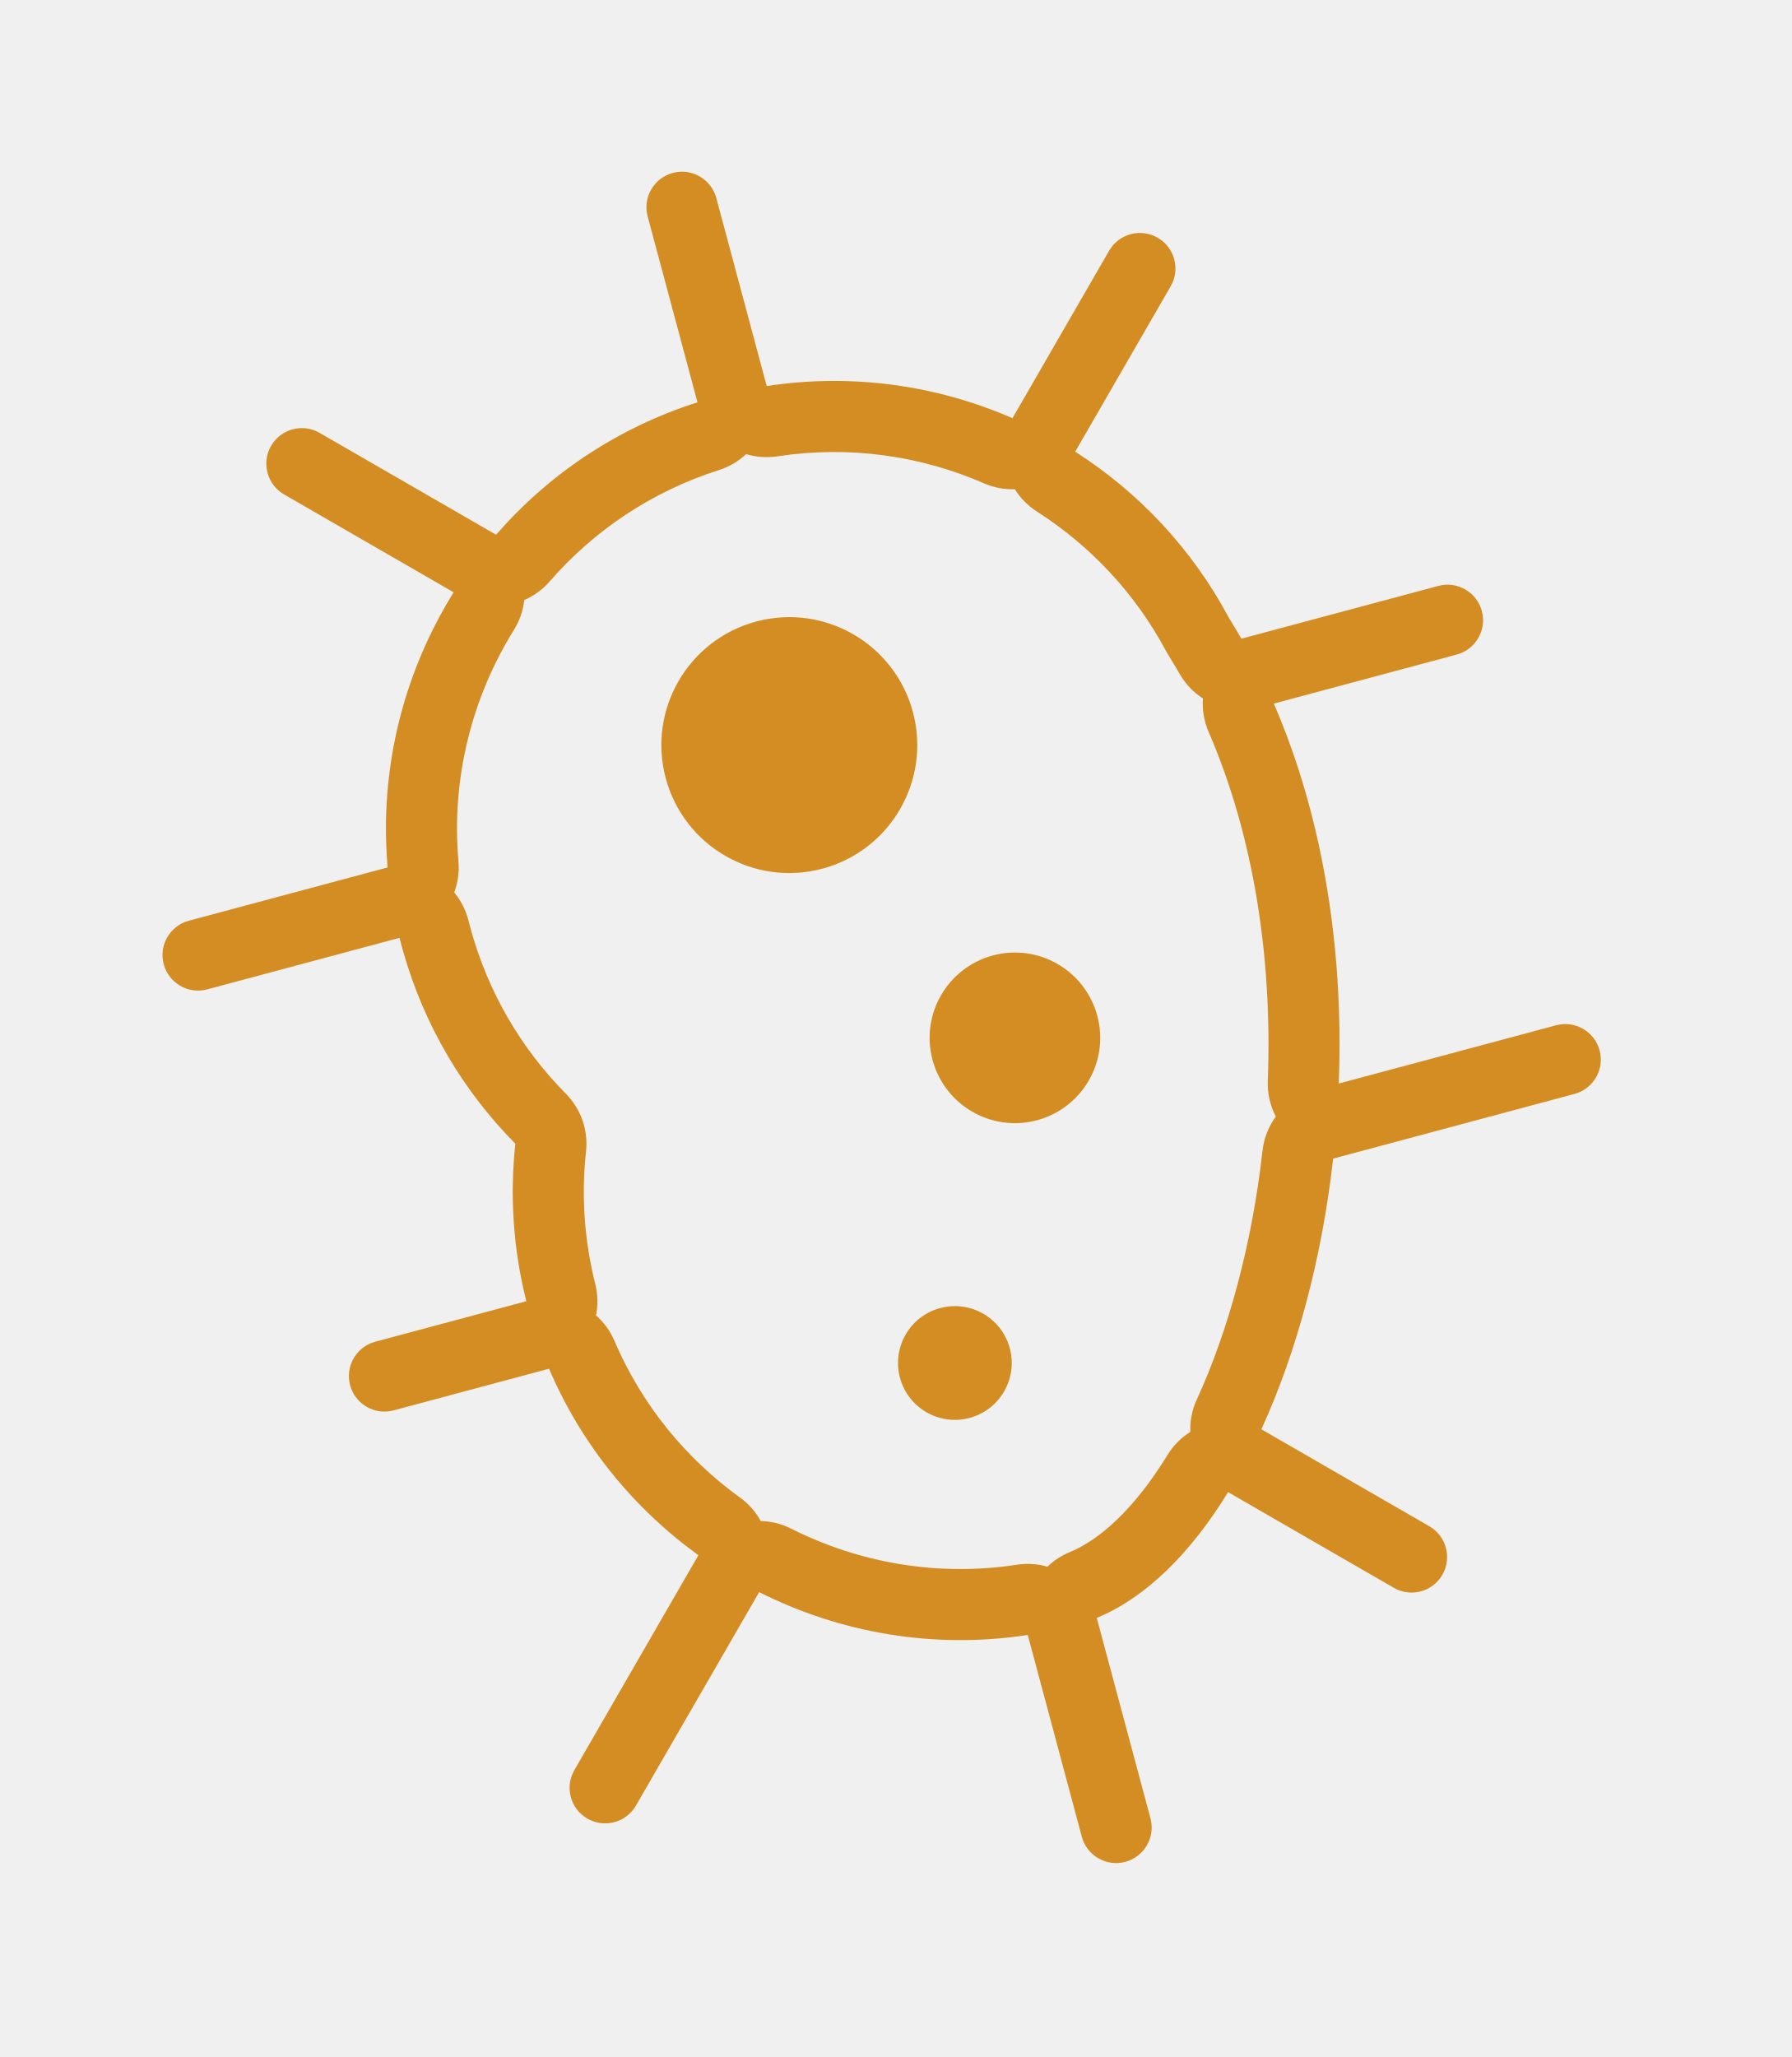
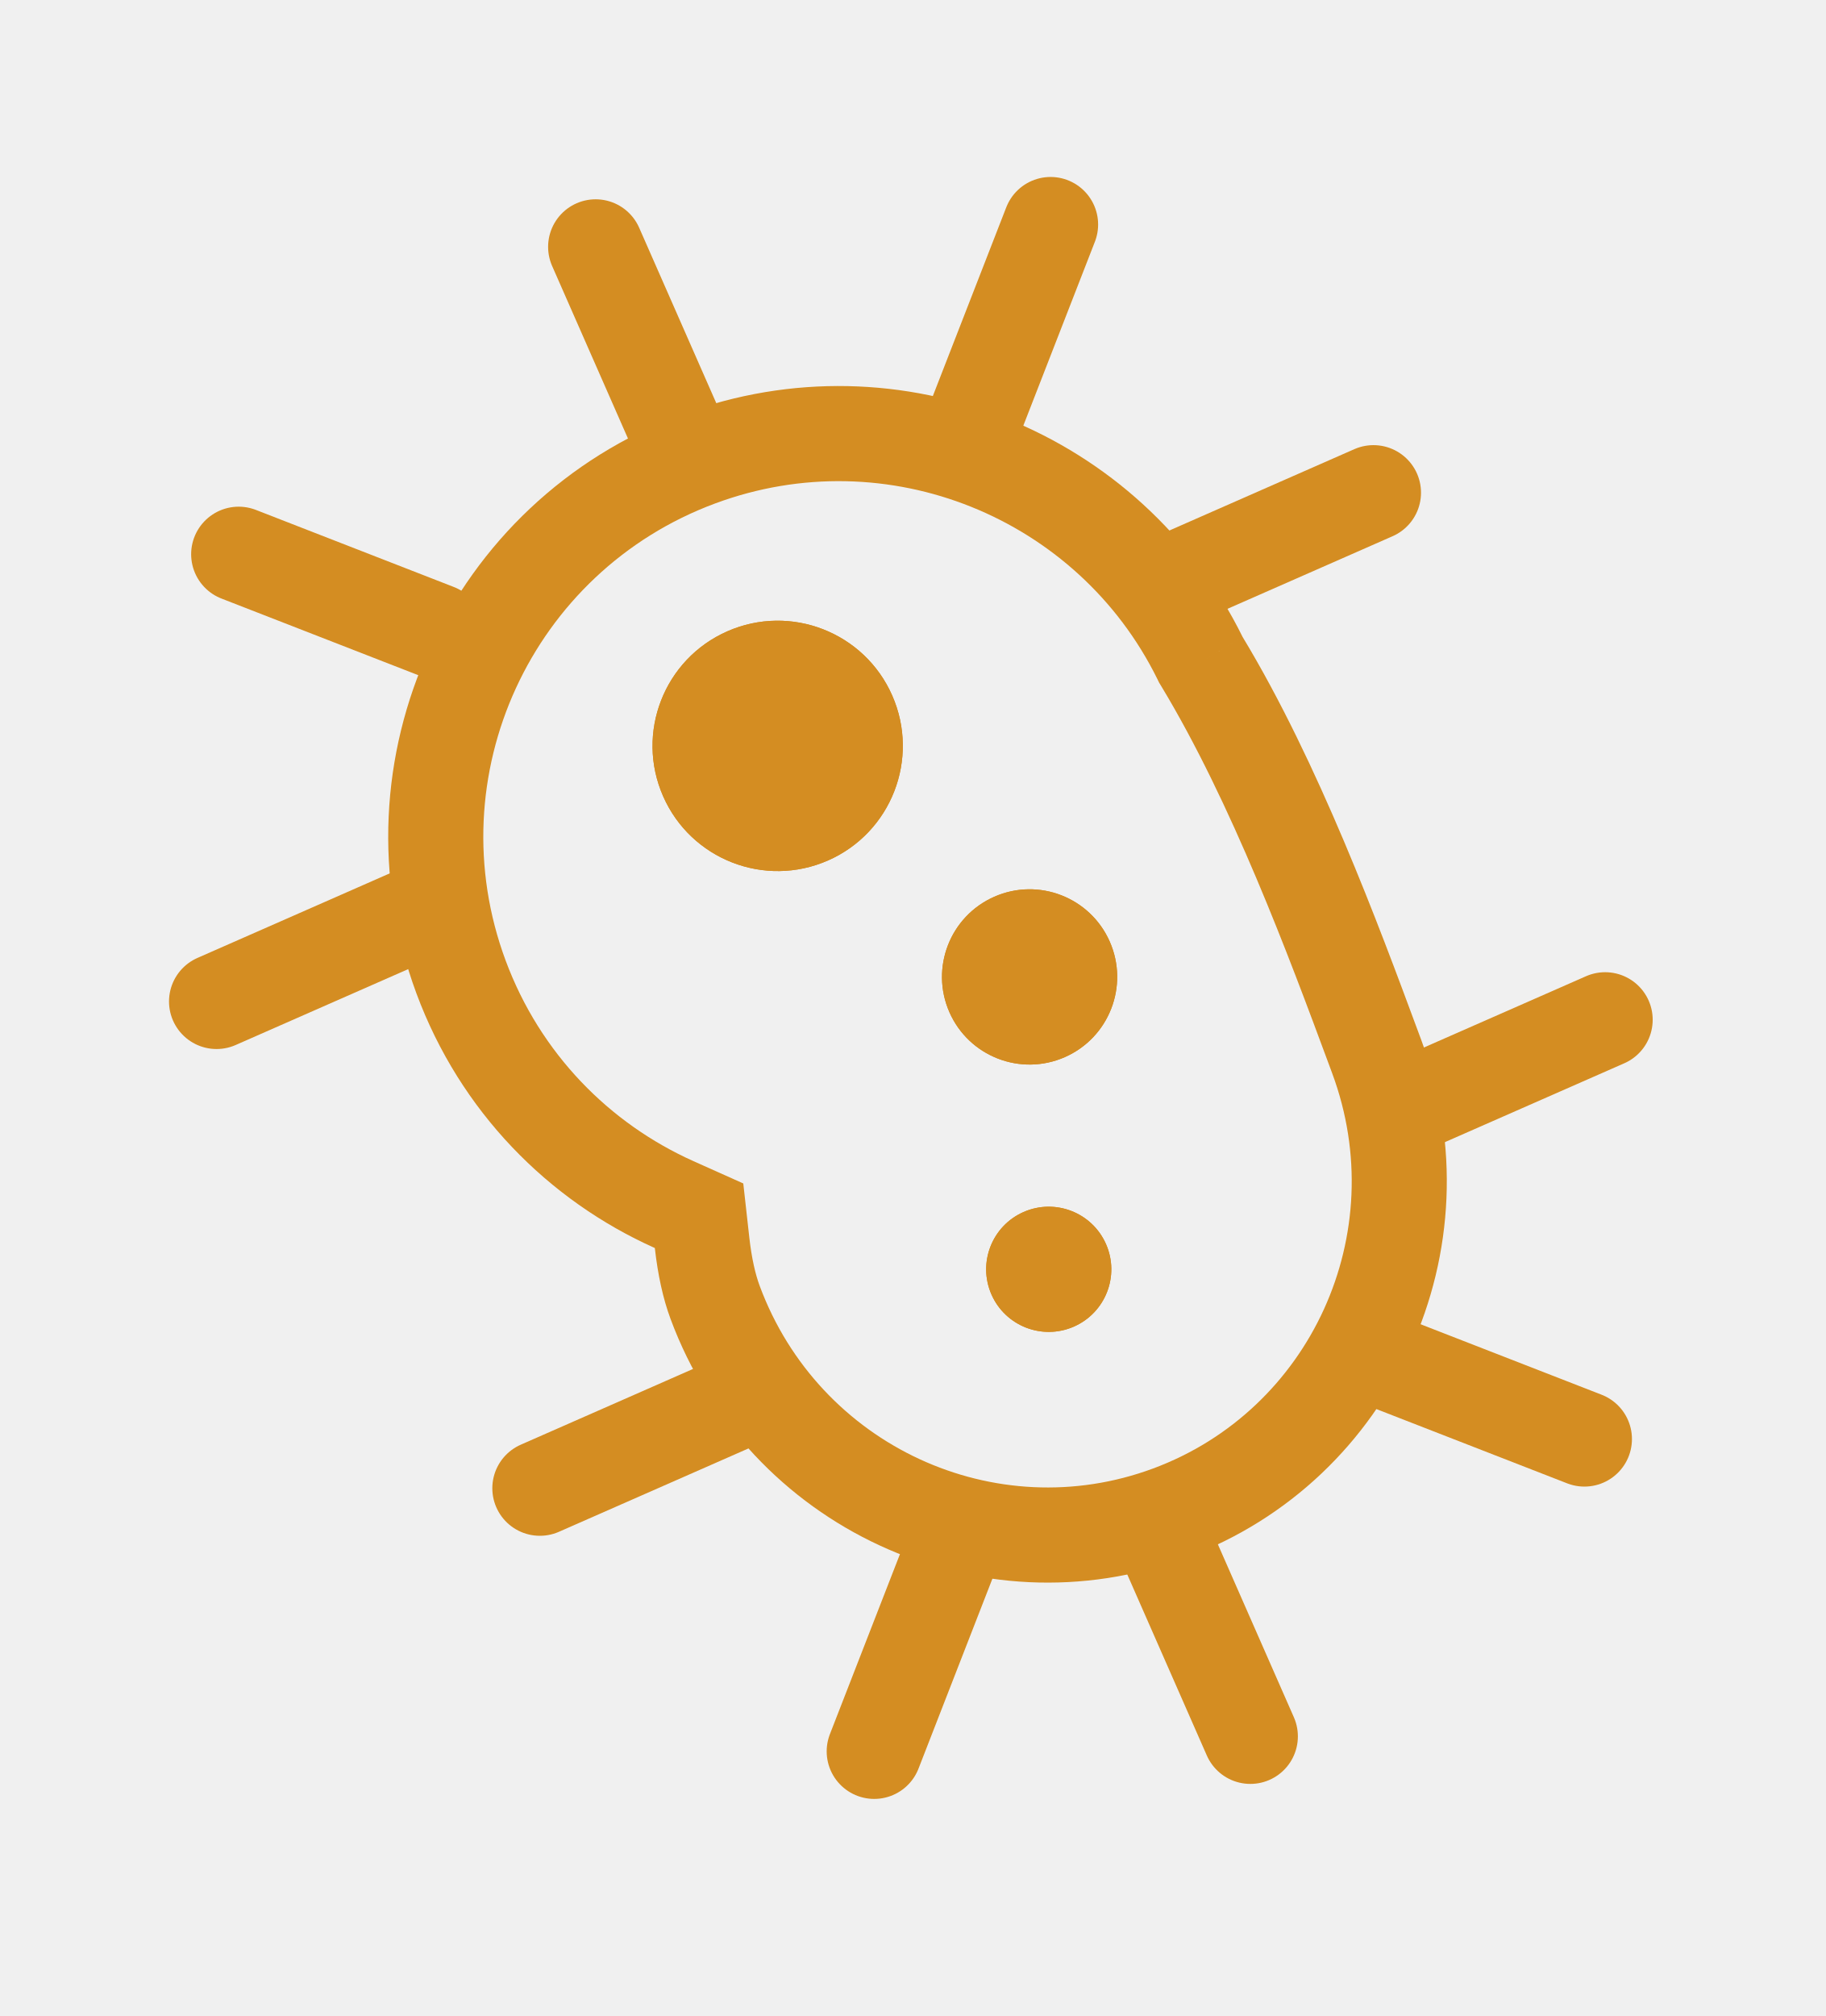
- <svg xmlns="http://www.w3.org/2000/svg" width="81" height="93" viewBox="0 0 81 93" fill="none">
-   <path fill-rule="evenodd" clip-rule="evenodd" d="M31.535 18.189L29.283 9.786C29.053 8.929 29.562 8.048 30.419 7.818C31.276 7.588 32.157 8.097 32.387 8.954L34.665 17.454C38.535 16.863 42.369 17.422 45.776 18.907L50.145 11.339C50.146 11.338 50.147 11.338 50.147 11.336C50.591 10.568 51.574 10.305 52.342 10.748C53.111 11.192 53.374 12.175 52.93 12.943L48.613 20.421C51.483 22.256 53.899 24.816 55.557 27.925C55.753 28.238 55.943 28.555 56.127 28.876L65.031 26.49C65.889 26.26 66.77 26.769 66.999 27.626C67.229 28.483 66.72 29.364 65.863 29.594L57.593 31.81C58.019 32.794 58.396 33.804 58.726 34.833C59.839 38.304 60.414 41.991 60.539 45.658C60.577 46.772 60.573 47.884 60.531 48.988L70.355 46.355C71.212 46.126 72.093 46.634 72.322 47.491C72.552 48.349 72.043 49.23 71.186 49.459L60.322 52.37C60.306 52.374 60.291 52.378 60.275 52.382C59.77 56.887 58.629 61.127 57.03 64.62L64.622 69.003C64.623 69.003 64.624 69.004 64.625 69.004C65.393 69.448 65.656 70.431 65.213 71.199C64.769 71.968 63.786 72.231 63.018 71.787L55.526 67.462C53.839 70.215 51.814 72.231 49.587 73.147L52.016 82.209C52.245 83.066 51.737 83.947 50.88 84.177C50.023 84.407 49.141 83.898 48.912 83.041L46.468 73.92C42.202 74.572 37.98 73.825 34.324 71.982L28.752 81.634C28.308 82.403 27.326 82.666 26.557 82.222C25.788 81.779 25.525 80.796 25.969 80.028C25.969 80.027 25.97 80.026 25.971 80.025L31.577 70.313C28.669 68.215 26.3 65.337 24.824 61.882L17.797 63.765C16.94 63.995 16.059 63.486 15.829 62.629C15.6 61.772 16.108 60.891 16.965 60.661L23.797 58.83C23.195 56.437 23.048 54.032 23.301 51.709C20.976 49.362 19.196 46.415 18.23 43.022C18.201 42.919 18.172 42.816 18.145 42.712C18.117 42.609 18.09 42.505 18.064 42.401L9.37 44.731C8.513 44.961 7.632 44.452 7.402 43.595C7.173 42.738 7.681 41.856 8.538 41.627L17.527 39.218C17.177 35.227 18.032 31.32 19.844 27.932C20.053 27.541 20.275 27.156 20.509 26.779L12.844 22.354C12.075 21.91 11.812 20.927 12.256 20.159C12.7 19.39 13.682 19.127 14.451 19.571L22.43 24.177C24.788 21.464 27.89 19.351 31.535 18.189ZM23.704 27.128C23.652 27.602 23.495 28.063 23.238 28.476C21.331 31.543 20.4 35.199 20.728 38.938C20.771 39.43 20.7 39.91 20.536 40.348C20.84 40.714 21.062 41.147 21.18 41.618C21.202 41.706 21.225 41.793 21.249 41.881C22.044 44.85 23.572 47.416 25.584 49.448C26.266 50.136 26.601 51.095 26.496 52.058C26.283 54.008 26.406 56.029 26.913 58.047C27.034 58.529 27.04 59.012 26.947 59.469C27.297 59.777 27.585 60.165 27.779 60.619C29.019 63.521 31.009 65.94 33.458 67.707C33.858 67.996 34.173 68.361 34.396 68.769C34.861 68.779 35.33 68.89 35.771 69.113C38.85 70.665 42.398 71.291 45.982 70.743C46.456 70.671 46.923 70.706 47.358 70.832C47.642 70.558 47.981 70.332 48.366 70.174C49.724 69.616 51.291 68.221 52.785 65.783C53.054 65.345 53.41 64.994 53.818 64.738C53.8 64.251 53.892 63.753 54.108 63.282C55.547 60.138 56.61 56.236 57.082 52.024C57.146 51.452 57.359 50.923 57.685 50.48C57.427 49.989 57.298 49.433 57.32 48.864C57.53 43.424 56.718 37.873 54.644 33.087C54.436 32.607 54.351 32.089 54.388 31.578C53.964 31.306 53.6 30.931 53.337 30.471C53.175 30.187 53.007 29.907 52.834 29.631C52.794 29.568 52.757 29.503 52.722 29.438C51.329 26.827 49.299 24.674 46.882 23.128C46.465 22.861 46.13 22.514 45.885 22.119C45.419 22.135 44.944 22.05 44.492 21.853C41.624 20.603 38.402 20.134 35.151 20.631C34.663 20.706 34.181 20.666 33.735 20.531C33.396 20.85 32.983 21.1 32.511 21.25C29.445 22.228 26.838 24.003 24.855 26.285C24.53 26.659 24.135 26.942 23.704 27.128Z" fill="#D48D22" />
-   <path d="M41.275 32.19C42.101 35.276 40.27 38.447 37.184 39.274C34.099 40.101 30.927 38.27 30.1 35.184C29.273 32.098 31.105 28.926 34.19 28.1C37.276 27.273 40.448 29.104 41.275 32.19Z" fill="#D48D22" />
-   <path d="M49.612 45.925C50.164 47.982 48.943 50.096 46.886 50.648C44.829 51.199 42.714 49.978 42.163 47.921C41.612 45.864 42.833 43.749 44.89 43.198C46.947 42.647 49.061 43.868 49.612 45.925Z" fill="#D48D22" />
-   <path d="M45.656 60.958C46.023 62.329 45.21 63.739 43.838 64.106C42.467 64.474 41.057 63.66 40.69 62.288C40.322 60.917 41.136 59.507 42.507 59.14C43.879 58.772 45.288 59.586 45.656 60.958Z" fill="#D48D22" />
+ <svg xmlns="http://www.w3.org/2000/svg" width="96" height="106" viewBox="0 0 96 106" fill="none">
+   <mask id="path-1-inside-1" fill="white">
+     <path fill-rule="evenodd" clip-rule="evenodd" d="M34.44 65.621C28.836 63.113 24.204 58.442 21.901 52.231C17.353 39.962 23.611 26.329 35.88 21.781C47.367 17.522 60.051 22.738 65.353 33.49C69.343 40.092 72.501 48.617 74.578 54.221C74.638 54.384 74.698 54.545 74.757 54.703C78.827 65.682 73.286 77.859 62.38 81.902C51.475 85.945 39.335 80.323 35.265 69.345C34.867 68.272 34.596 67.016 34.44 65.621Z" />
+   </mask>
+   <path d="M34.44 65.621L39.409 65.066L39.092 62.225L36.482 61.057L34.44 65.621ZM65.353 33.49L60.869 35.702L60.963 35.894L61.074 36.077L65.353 33.49ZM74.578 54.221L79.266 52.483L79.266 52.483L74.578 54.221ZM36.482 61.057C32.053 59.075 28.407 55.394 26.589 50.493L17.213 53.969C20.002 61.49 25.618 67.151 32.398 70.185L36.482 61.057ZM26.589 50.493C23.001 40.813 27.938 30.058 37.618 26.469L34.142 17.093C19.284 22.601 11.705 39.111 17.213 53.969L26.589 50.493ZM37.618 26.469C46.678 23.11 56.688 27.223 60.869 35.702L69.837 31.279C63.414 18.252 48.056 11.934 34.142 17.093L37.618 26.469ZM61.074 36.077C64.775 42.201 67.78 50.264 69.889 55.958L79.266 52.483C77.224 46.97 73.91 37.983 69.632 30.904L61.074 36.077ZM69.889 55.958C69.95 56.121 70.009 56.283 70.068 56.442L79.445 52.965C79.386 52.807 79.327 52.647 79.266 52.483L69.889 55.958ZM70.068 56.442C73.19 64.86 68.929 74.142 60.642 77.214L64.118 86.59C77.642 81.576 84.464 66.503 79.445 52.965L70.068 56.442ZM60.642 77.214C52.356 80.286 43.074 76.025 39.953 67.607L30.577 71.083C35.596 84.621 50.595 91.604 64.118 86.59L60.642 77.214ZM39.953 67.607C39.732 67.011 39.533 66.173 39.409 65.066L29.471 66.176C29.659 67.859 30.002 69.532 30.577 71.083L39.953 67.607Z" fill="#D48D22" mask="url(#path-1-inside-1)" />
+   <path d="M35.83 23.22L31.327 12.979" stroke="#D48D22" stroke-width="5" stroke-linecap="round" stroke-linejoin="round" />
+   <path d="M65.76 91.297L61.258 81.055" stroke="#D48D22" stroke-width="5" stroke-linecap="round" stroke-linejoin="round" />
+   <path d="M72.236 25.905L61.995 30.408" stroke="#D48D22" stroke-width="5" stroke-linecap="round" stroke-linejoin="round" />
+   <path d="M21.631 48.154L11.389 52.657" stroke="#D48D22" stroke-width="5" stroke-linecap="round" stroke-linejoin="round" />
+   <path d="M84.421 53.618L74.179 58.12" stroke="#D48D22" stroke-width="5" stroke-linecap="round" stroke-linejoin="round" />
+   <path d="M83.33 75.664L72.922 71.613" stroke="#D48D22" stroke-width="5" stroke-linecap="round" stroke-linejoin="round" />
+   <path d="M51.203 22.213L55.254 11.805" stroke="#D48D22" stroke-width="5" stroke-linecap="round" stroke-linejoin="round" />
+   <path d="M45.978 92.086L50.029 81.678" stroke="#D48D22" stroke-width="5" stroke-linecap="round" stroke-linejoin="round" />
+   <path d="M22.96 33.192L12.553 29.141" stroke="#D48D22" stroke-width="5" stroke-linecap="round" stroke-linejoin="round" />
+   <path d="M38.635 73.748L28.393 78.251" stroke="#D48D22" stroke-width="5" stroke-linecap="round" stroke-linejoin="round" />
+   <circle cx="40.901" cy="39.218" r="6.581" transform="rotate(-23.7333 40.9012 39.2185)" fill="#D48D22" />
+   <circle cx="40.901" cy="39.218" r="6.581" transform="rotate(-23.7333 40.9012 39.2185)" fill="#D48D22" />
+   <circle cx="54.15" cy="51.366" r="4.607" transform="rotate(-23.7333 54.1498 51.3661)" fill="#D48D22" />
+   <circle cx="54.15" cy="51.366" r="4.607" transform="rotate(-23.7333 54.1498 51.3661)" fill="#D48D22" />
+   <circle cx="55.157" cy="66.739" r="3.291" transform="rotate(-23.7333 55.1575 66.7388)" fill="#D48D22" />
+   <circle cx="55.157" cy="66.739" r="3.291" transform="rotate(-23.7333 55.1575 66.7388)" fill="#D48D22" />
</svg>
